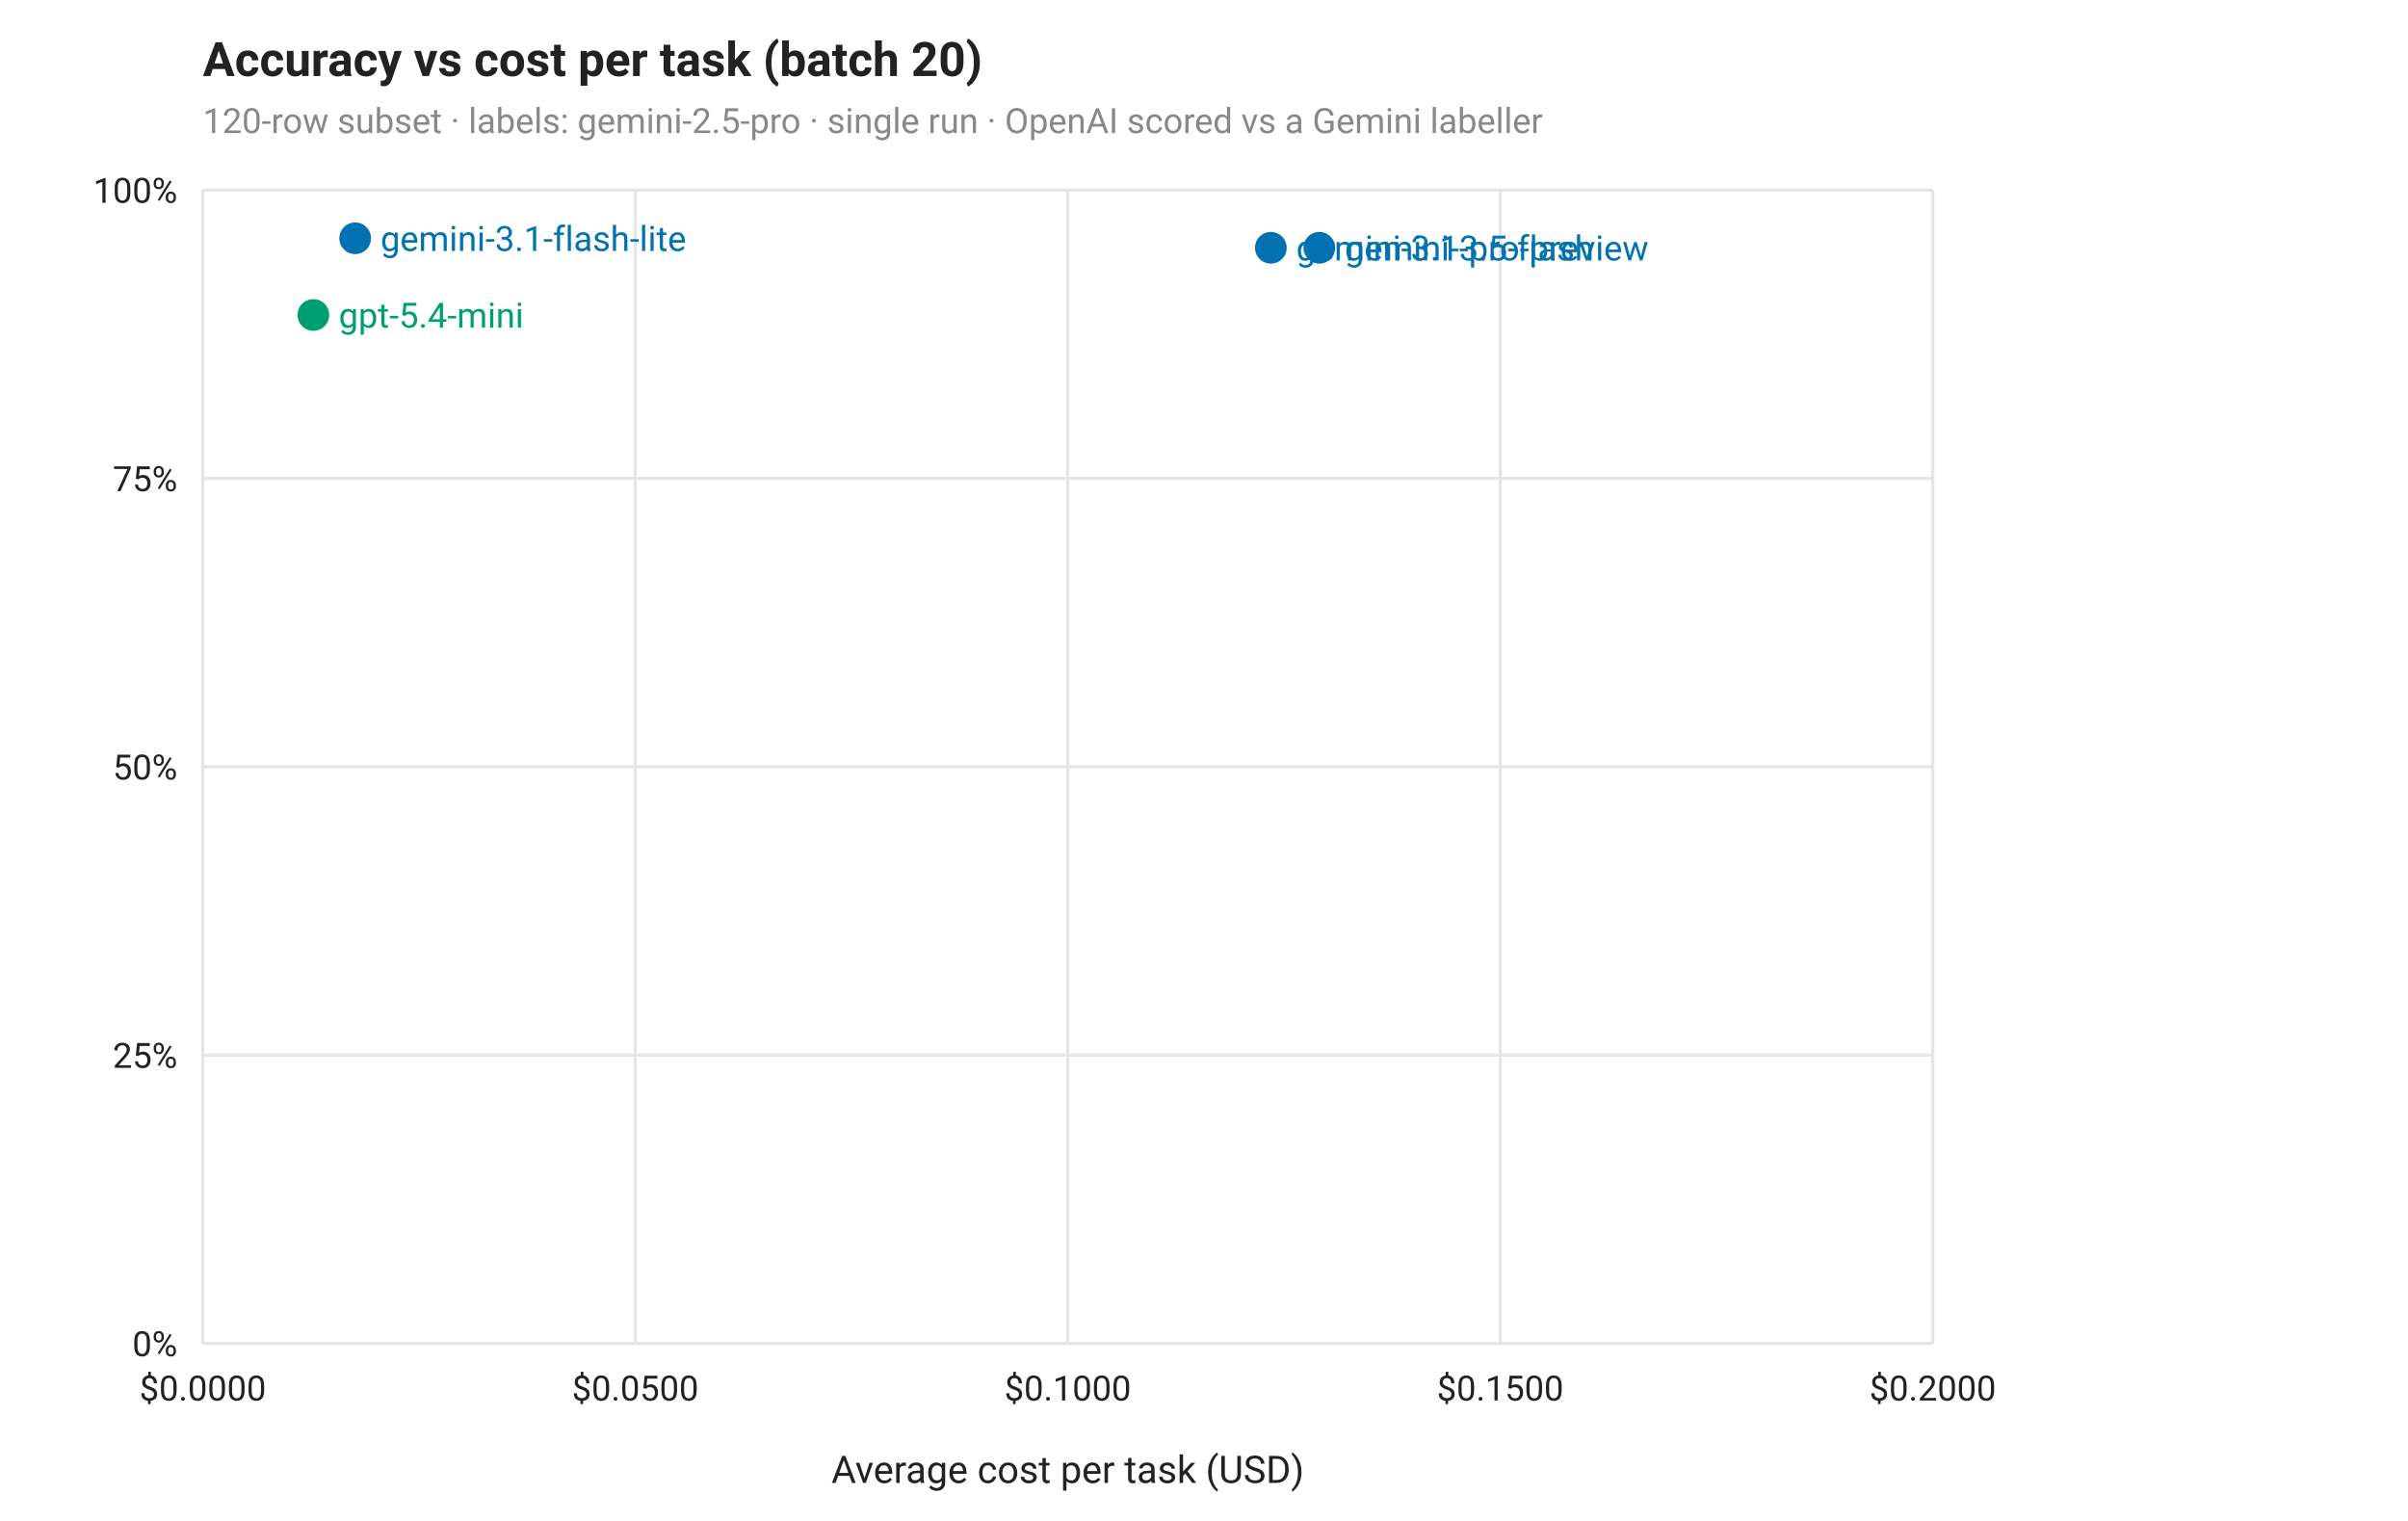
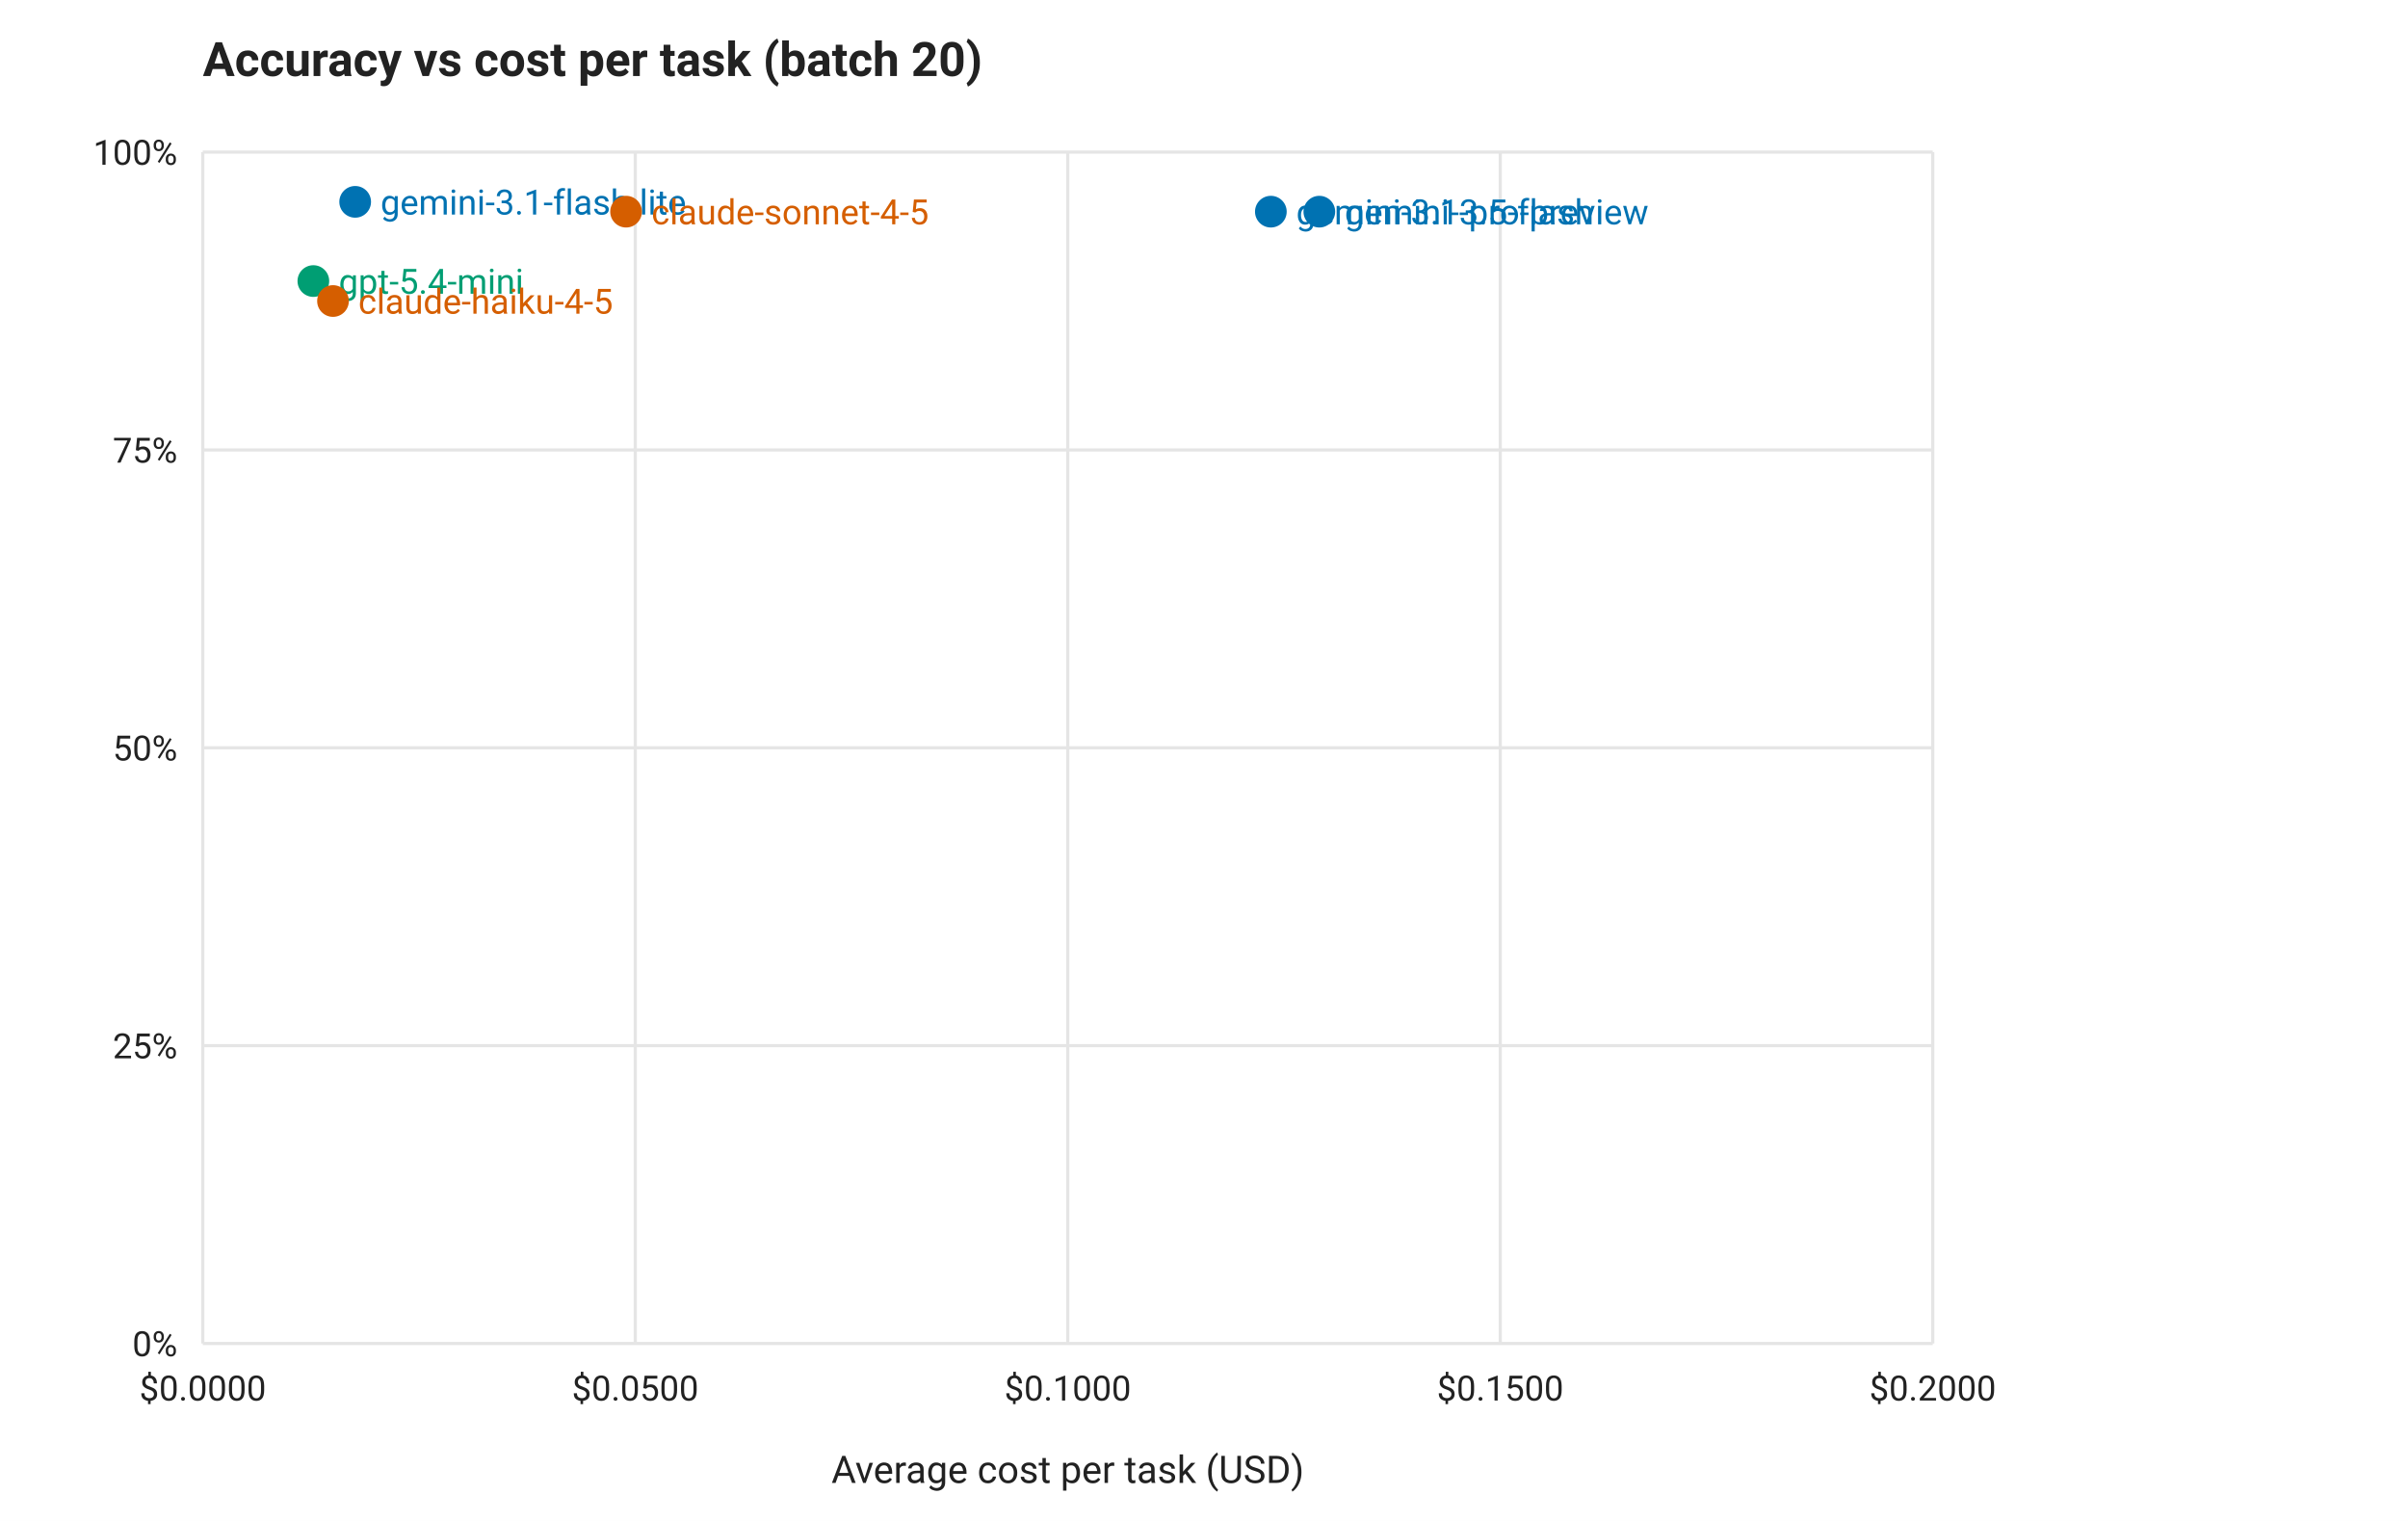
<svg xmlns="http://www.w3.org/2000/svg" width="760" height="480" viewBox="0 0 760 480" font-family="system-ui, -apple-system, Segoe UI, Roboto, sans-serif">
  <rect width="760" height="480" fill="#ffffff" />
  <text x="64" y="24" font-size="15" font-weight="600" fill="#222222">Accuracy vs cost per task (batch 20)</text>
-   <text x="64" y="42" font-size="11" fill="#888888">120-row subset · labels: gemini-2.5-pro · single run · OpenAI scored vs a Gemini labeller</text>
  <line x1="64" y1="424.0" x2="610" y2="424.0" stroke="#e5e5e5" />
  <text x="56" y="428.0" font-size="11" text-anchor="end" fill="#222222">0%</text>
-   <line x1="64" y1="333.0" x2="610" y2="333.0" stroke="#e5e5e5" />
-   <text x="56" y="337.0" font-size="11" text-anchor="end" fill="#222222">25%</text>
-   <line x1="64" y1="242.0" x2="610" y2="242.0" stroke="#e5e5e5" />
-   <text x="56" y="246.0" font-size="11" text-anchor="end" fill="#222222">50%</text>
-   <line x1="64" y1="151.0" x2="610" y2="151.0" stroke="#e5e5e5" />
-   <text x="56" y="155.0" font-size="11" text-anchor="end" fill="#222222">75%</text>
-   <line x1="64" y1="60.0" x2="610" y2="60.0" stroke="#e5e5e5" />
-   <text x="56" y="64.0" font-size="11" text-anchor="end" fill="#222222">100%</text>
-   <line x1="64.0" y1="60" x2="64.0" y2="424" stroke="#e5e5e5" />
+   <line x1="64" y1="330.0" x2="610" y2="330.0" stroke="#e5e5e5" />
+   <text x="56" y="334.0" font-size="11" text-anchor="end" fill="#222222">25%</text>
+   <line x1="64" y1="236.0" x2="610" y2="236.0" stroke="#e5e5e5" />
+   <text x="56" y="240.0" font-size="11" text-anchor="end" fill="#222222">50%</text>
+   <line x1="64" y1="142.0" x2="610" y2="142.0" stroke="#e5e5e5" />
+   <text x="56" y="146.0" font-size="11" text-anchor="end" fill="#222222">75%</text>
+   <line x1="64" y1="48.0" x2="610" y2="48.0" stroke="#e5e5e5" />
+   <text x="56" y="52.0" font-size="11" text-anchor="end" fill="#222222">100%</text>
+   <line x1="64.0" y1="48" x2="64.0" y2="424" stroke="#e5e5e5" />
  <text x="64.0" y="442" font-size="11" text-anchor="middle" fill="#222222">$0.0000</text>
-   <line x1="200.5" y1="60" x2="200.5" y2="424" stroke="#e5e5e5" />
+   <line x1="200.5" y1="48" x2="200.5" y2="424" stroke="#e5e5e5" />
  <text x="200.5" y="442" font-size="11" text-anchor="middle" fill="#222222">$0.0500</text>
-   <line x1="337.0" y1="60" x2="337.0" y2="424" stroke="#e5e5e5" />
+   <line x1="337.0" y1="48" x2="337.0" y2="424" stroke="#e5e5e5" />
  <text x="337.0" y="442" font-size="11" text-anchor="middle" fill="#222222">$0.1000</text>
-   <line x1="473.5" y1="60" x2="473.5" y2="424" stroke="#e5e5e5" />
+   <line x1="473.5" y1="48" x2="473.5" y2="424" stroke="#e5e5e5" />
  <text x="473.5" y="442" font-size="11" text-anchor="middle" fill="#222222">$0.1500</text>
-   <line x1="610.0" y1="60" x2="610.0" y2="424" stroke="#e5e5e5" />
+   <line x1="610.0" y1="48" x2="610.0" y2="424" stroke="#e5e5e5" />
  <text x="610.0" y="442" font-size="11" text-anchor="middle" fill="#222222">$0.2000</text>
  <text x="337" y="468" font-size="12" text-anchor="middle" fill="#222222">Average cost per task (USD)</text>
-   <circle cx="112.1" cy="75.2" r="5" fill="#0072B2" />
-   <text x="120.1" y="79.2" font-size="11" fill="#0072B2">gemini-3.1-flash-lite</text>
-   <circle cx="416.4" cy="78.2" r="5" fill="#0072B2" />
-   <text x="424.4" y="82.2" font-size="11" fill="#0072B2">gemini-3.5-flash</text>
-   <circle cx="401.1" cy="78.2" r="5" fill="#0072B2" />
-   <text x="409.1" y="82.2" font-size="11" fill="#0072B2">gemini-3.1-pro-preview</text>
-   <circle cx="98.9" cy="99.4" r="5" fill="#009E73" />
-   <text x="106.9" y="103.4" font-size="11" fill="#009E73">gpt-5.4-mini</text>
+   <circle cx="112.1" cy="63.7" r="5" fill="#0072B2" />
+   <text x="120.1" y="67.7" font-size="11" fill="#0072B2">gemini-3.1-flash-lite</text>
+   <circle cx="416.4" cy="66.8" r="5" fill="#0072B2" />
+   <text x="424.4" y="70.8" font-size="11" fill="#0072B2">gemini-3.5-flash</text>
+   <circle cx="401.1" cy="66.8" r="5" fill="#0072B2" />
+   <text x="409.1" y="70.8" font-size="11" fill="#0072B2">gemini-3.1-pro-preview</text>
+   <circle cx="98.9" cy="88.7" r="5" fill="#009E73" />
+   <text x="106.9" y="92.7" font-size="11" fill="#009E73">gpt-5.4-mini</text>
+   <circle cx="197.6" cy="66.8" r="5" fill="#D55E00" />
+   <text x="205.6" y="70.8" font-size="11" fill="#D55E00">claude-sonnet-4-5</text>
+   <circle cx="105.1" cy="95.0" r="5" fill="#D55E00" />
+   <text x="113.1" y="99.0" font-size="11" fill="#D55E00">claude-haiku-4-5</text>
</svg>
